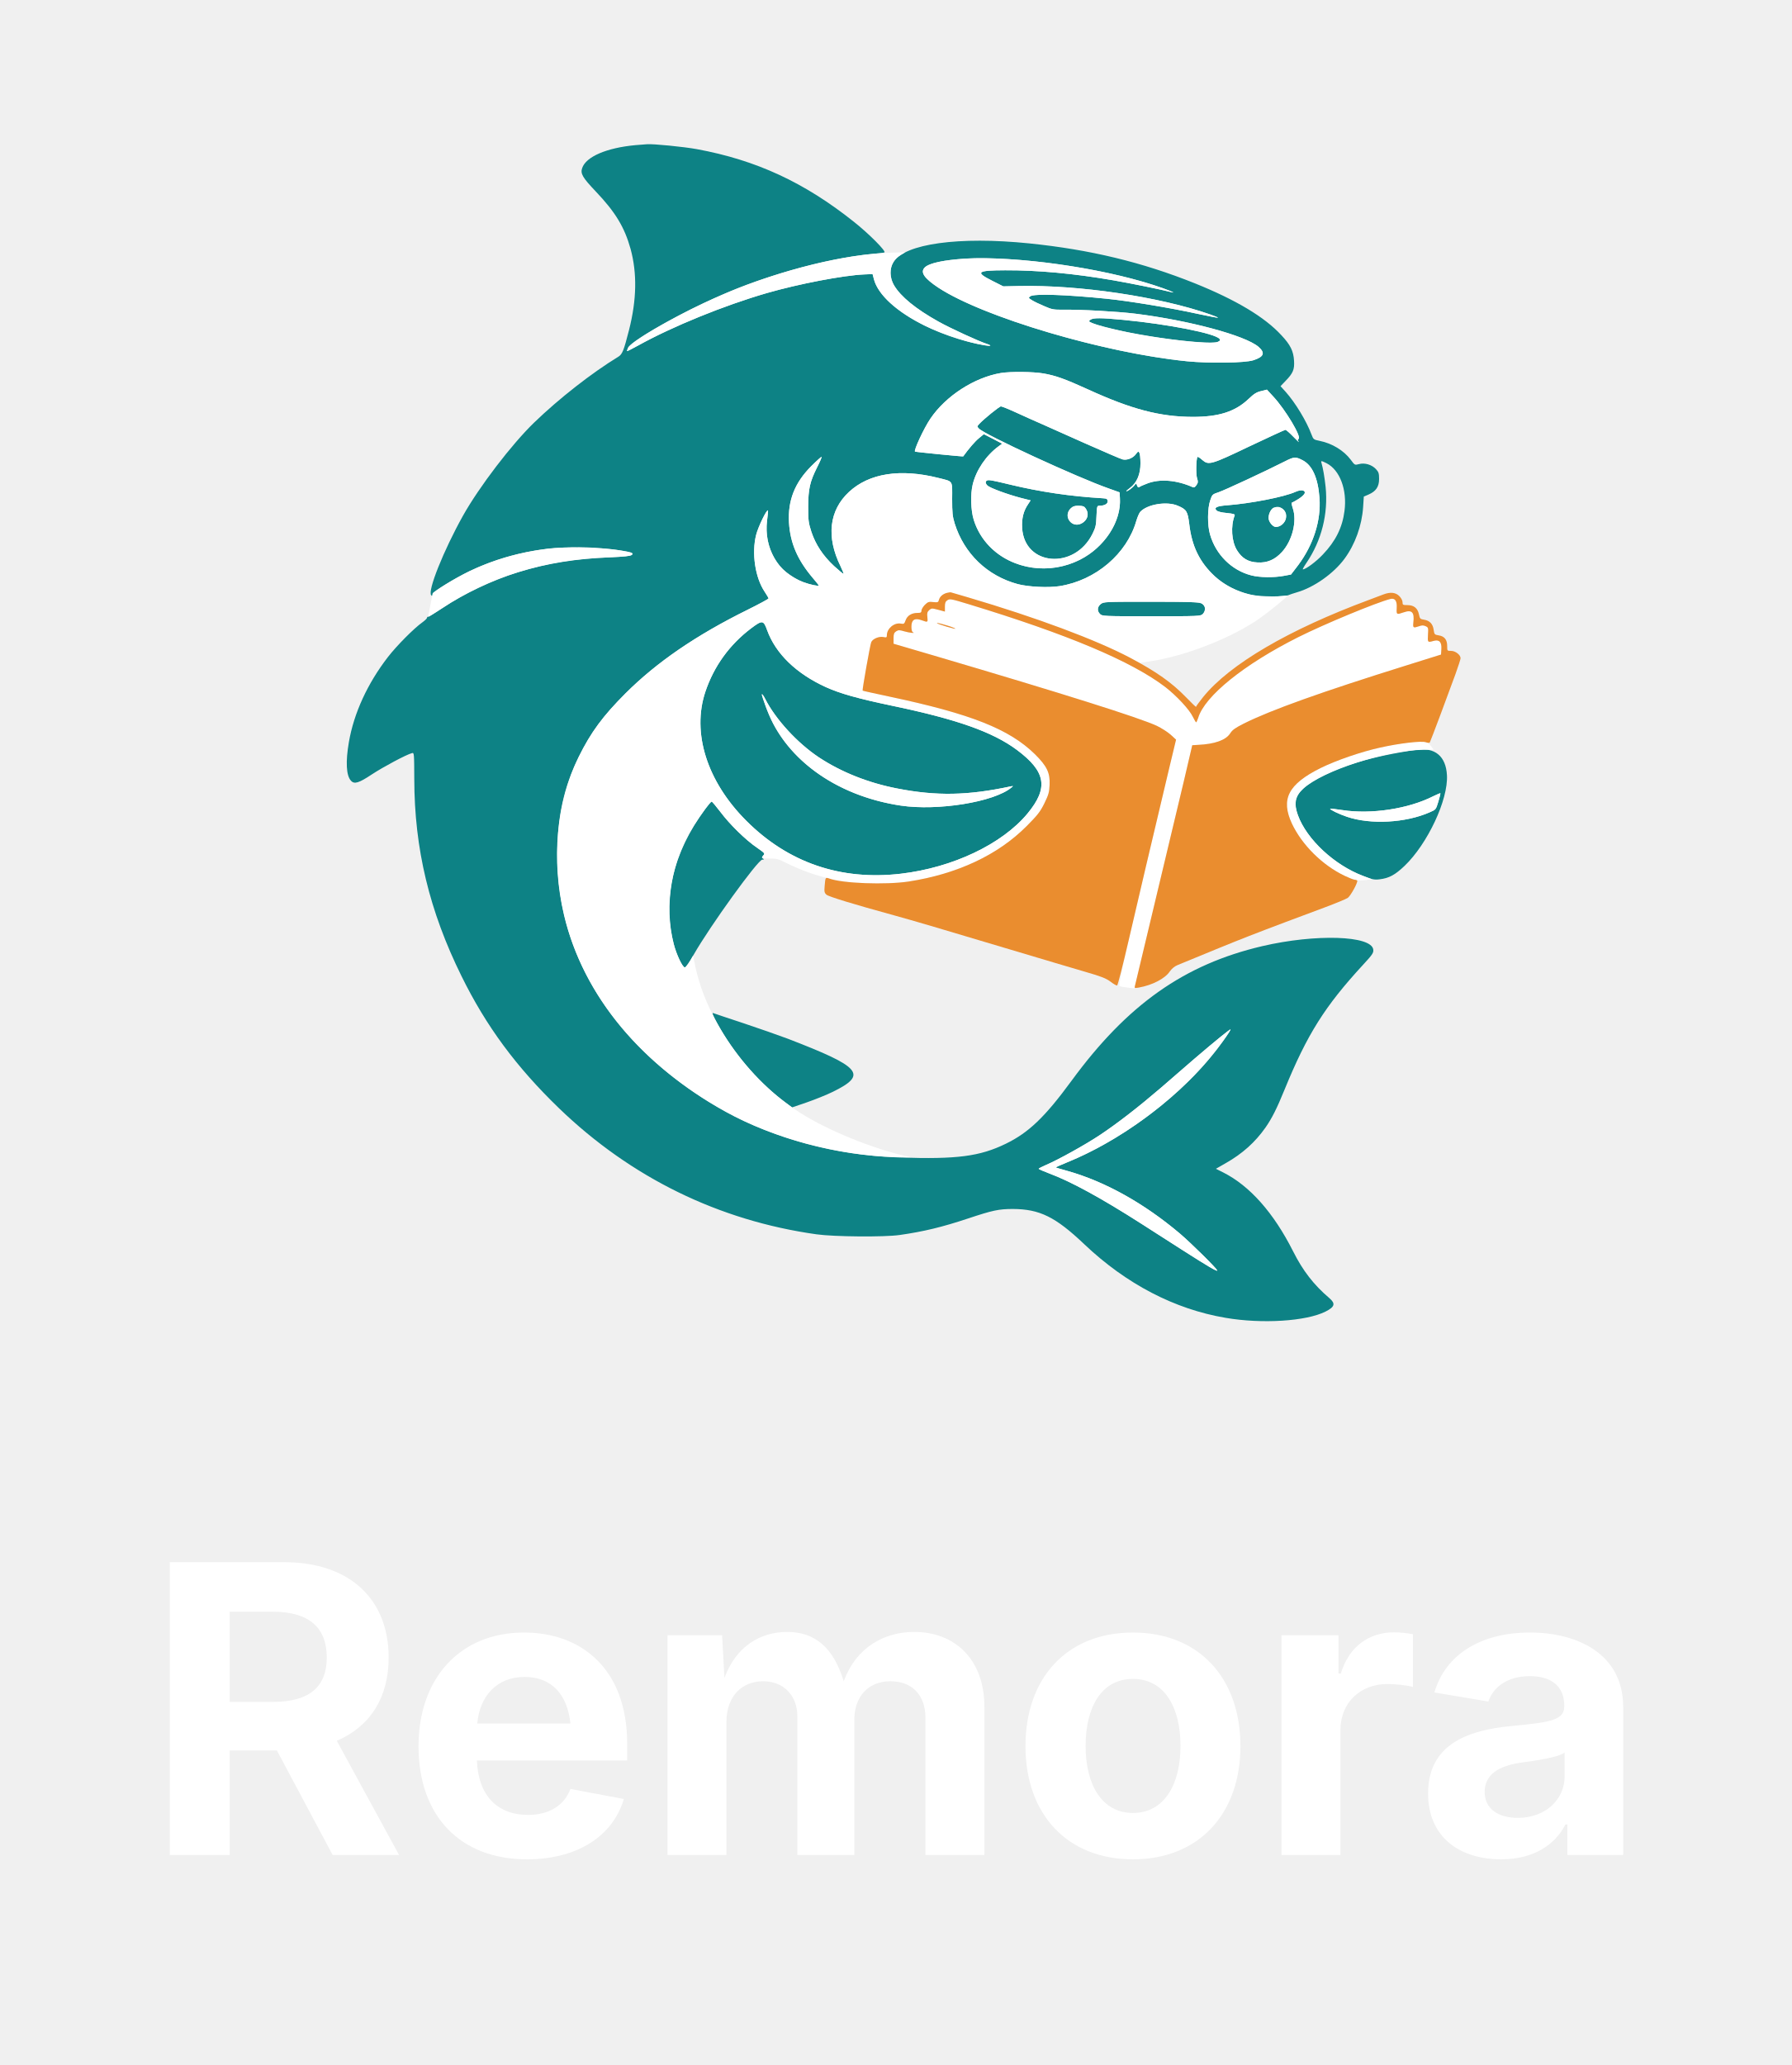
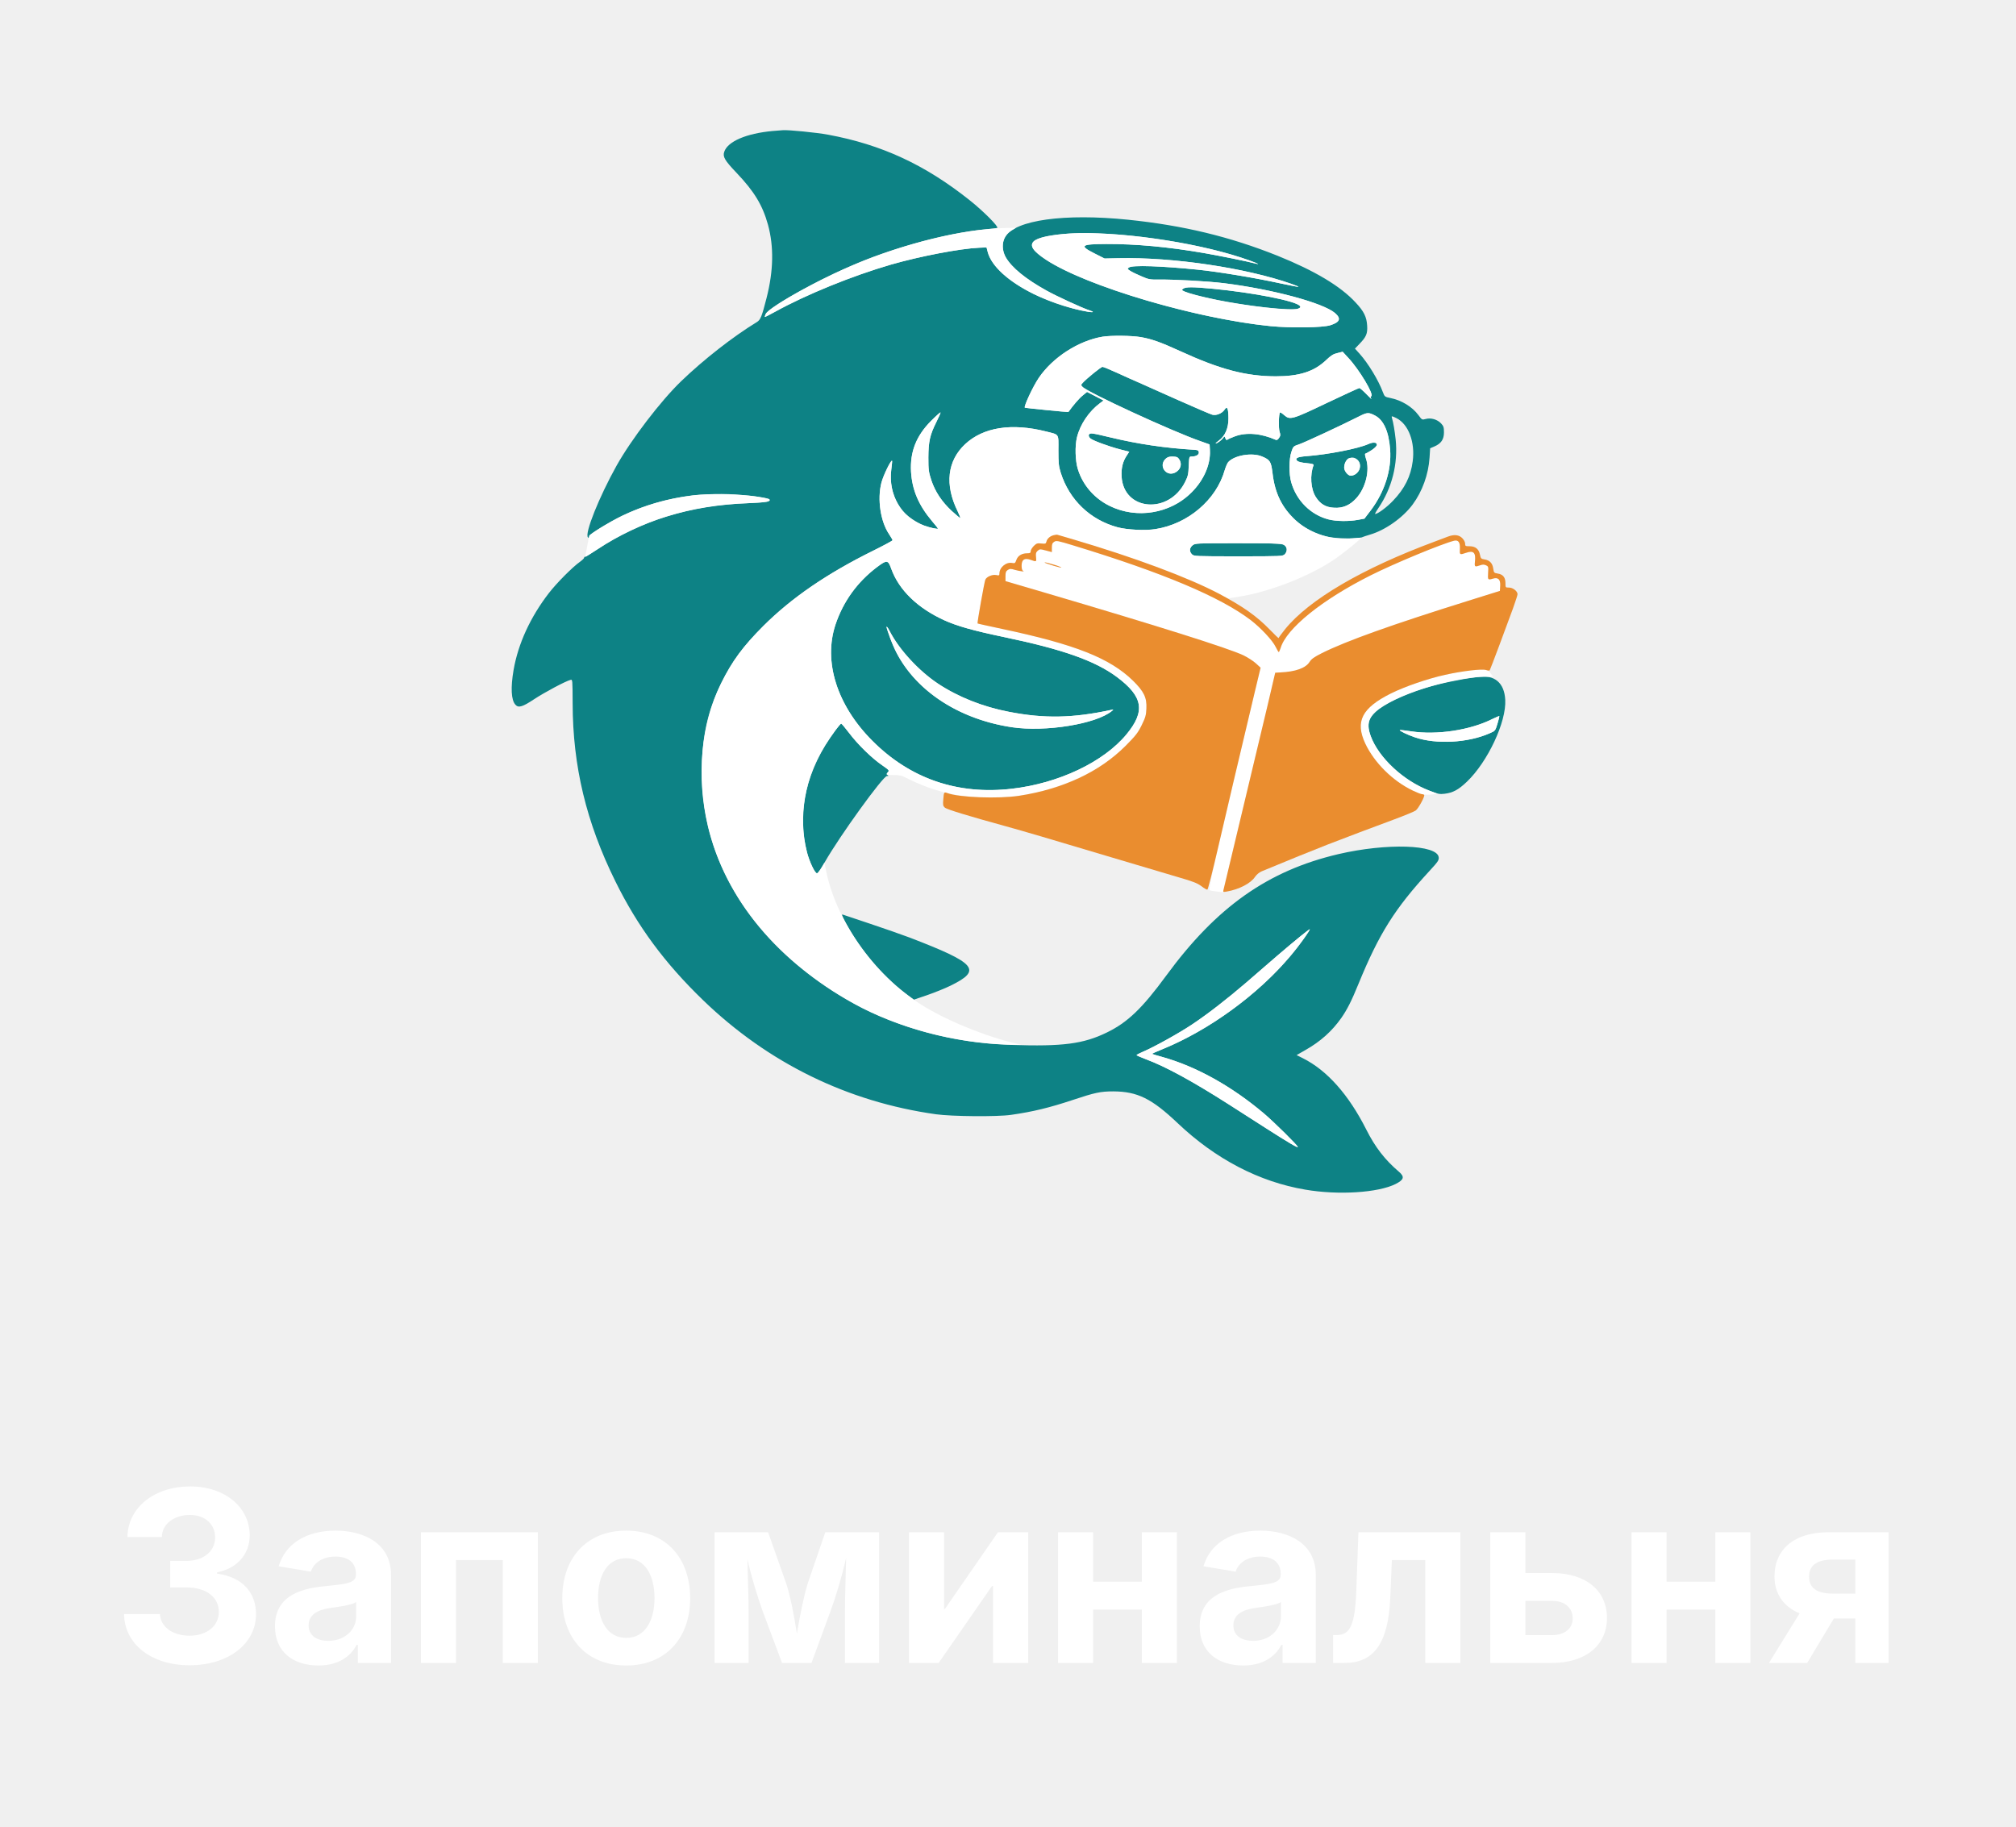
- <svg xmlns="http://www.w3.org/2000/svg" viewBox="0 0 1024 1180" role="img" aria-label="Remora">
-   <g transform="translate(112 0) scale(0.6379585)">
+ <svg xmlns="http://www.w3.org/2000/svg" viewBox="0 0 1600 1450" role="img" aria-label="Запоминальня">
+   <g transform="translate(298 0) scale(0.8)">
    <g transform="translate(0,1254) scale(0.1,-0.1)" fill="#0D8285" stroke="none">
      <path d="M3938 11240 c-258 -24 -444 -103 -478 -206 -17 -49 4 -85 122 -209 177 -186 258 -321 312 -515 59 -217 55 -455 -14 -726 -47 -184 -60 -218 -97 -240 -236 -144 -527 -371 -752 -588 -201 -194 -492 -574 -639 -836 -173 -310 -320 -676 -284 -712 9 -9 12 -8 12 4 0 25 177 138 331 212 324 155 674 226 1054 213 162 -6 386 -34 403 -51 21 -21 -31 -31 -199 -38 -326 -12 -559 -51 -834 -137 -223 -70 -478 -192 -666 -317 -63 -42 -120 -76 -126 -77 -7 0 -13 -5 -13 -11 0 -6 -19 -24 -41 -40 -75 -53 -230 -209 -309 -311 -183 -237 -305 -502 -350 -763 -30 -174 -24 -298 18 -344 30 -35 71 -22 187 55 100 66 311 179 360 191 20 6 20 1 21 -232 1 -624 135 -1182 424 -1767 220 -447 490 -812 872 -1181 645 -622 1432 -1007 2308 -1130 156 -22 607 -26 745 -6 217 31 381 71 613 148 219 73 275 85 401 85 240 -1 382 -71 639 -315 376 -357 810 -583 1267 -660 326 -56 722 -31 895 56 83 42 92 71 34 121 -140 119 -237 245 -324 418 -175 347 -389 588 -628 708 l-64 32 89 51 c148 84 262 186 355 318 57 82 101 168 171 340 203 496 360 746 705 1120 82 89 93 105 90 133 -12 128 -517 144 -996 32 -699 -164 -1208 -524 -1707 -1205 -239 -326 -384 -465 -590 -565 -232 -113 -438 -140 -945 -123 -783 26 -1480 277 -2065 744 -653 521 -1006 1207 -1008 1959 -1 341 58 614 192 885 109 221 217 367 420 570 280 279 630 519 1089 746 105 52 192 99 192 104 0 4 -16 31 -35 60 -85 126 -118 346 -76 510 18 71 95 230 106 218 2 -2 -2 -42 -8 -89 -18 -147 20 -288 111 -407 37 -48 139 -118 213 -146 62 -23 139 -39 139 -30 0 2 -25 34 -56 70 -136 161 -200 311 -211 494 -11 198 52 356 199 504 49 49 91 86 93 84 3 -3 -15 -45 -40 -94 -65 -130 -79 -193 -80 -354 0 -123 3 -143 29 -224 38 -114 104 -214 203 -306 42 -38 80 -70 84 -70 4 0 -8 30 -26 68 -130 263 -102 501 76 666 180 167 460 211 801 125 134 -34 124 -17 123 -187 0 -127 3 -157 23 -222 85 -269 291 -468 565 -542 95 -25 274 -34 374 -18 324 51 604 290 688 585 10 33 25 68 34 79 61 69 239 99 338 56 78 -33 88 -50 102 -162 23 -201 93 -344 229 -470 84 -77 198 -137 312 -163 90 -21 322 -23 355 -3 6 3 37 13 70 23 150 43 327 167 425 300 95 129 156 297 167 464 l6 93 42 18 c67 29 95 70 95 140 0 50 -4 62 -28 88 -37 40 -101 59 -152 45 -38 -10 -38 -10 -74 39 -62 83 -168 147 -278 169 -55 11 -57 13 -74 58 -44 119 -146 286 -230 380 l-47 52 45 47 c67 69 81 102 76 181 -5 86 -32 142 -114 229 -150 163 -407 316 -774 464 -474 190 -939 302 -1485 358 -630 64 -1115 -3 -1217 -168 -35 -56 -32 -141 6 -207 60 -102 196 -213 401 -327 102 -57 358 -175 430 -198 69 -23 19 -23 -86 0 -454 97 -867 356 -925 579 l-12 46 -73 -3 c-189 -8 -589 -85 -874 -167 -383 -111 -843 -298 -1150 -468 -55 -30 -101 -54 -103 -52 -1 1 3 14 9 29 36 77 605 386 994 539 393 154 885 277 1206 303 46 4 90 10 97 13 18 10 -138 167 -273 274 -443 353 -875 553 -1407 651 -114 21 -394 49 -448 44 -8 0 -54 -4 -102 -8z m3322 -1020 c447 -26 958 -116 1322 -234 118 -38 219 -79 153 -62 -78 21 -370 80 -515 105 -358 62 -679 91 -970 90 -254 -1 -271 -16 -116 -94 l99 -50 138 3 c539 12 1264 -96 1717 -255 40 -14 71 -27 69 -29 -2 -2 -86 14 -188 36 -236 52 -610 114 -809 134 -364 37 -652 47 -685 22 -18 -13 -17 -15 15 -35 19 -12 69 -36 110 -53 68 -30 84 -33 170 -32 164 2 485 -16 648 -36 482 -60 982 -195 1101 -296 63 -55 50 -90 -46 -121 -76 -24 -389 -29 -593 -9 -839 84 -2064 472 -2330 738 -87 87 -23 140 200 168 170 20 279 23 510 10z m333 -1025 c108 -19 191 -48 397 -142 391 -179 646 -246 940 -247 235 0 381 47 501 161 48 46 72 61 113 70 l51 13 58 -63 c107 -115 254 -360 226 -378 -10 -6 -10 -11 1 -26 7 -10 -14 10 -48 45 -33 34 -65 62 -71 62 -6 0 -149 -66 -318 -146 -349 -167 -370 -173 -427 -124 -20 18 -39 30 -43 27 -12 -13 -15 -155 -4 -190 10 -30 10 -40 -5 -62 -12 -18 -22 -24 -33 -19 -144 64 -293 77 -406 34 -33 -12 -66 -27 -72 -32 -9 -7 -15 -4 -21 12 -8 23 -9 23 -23 4 -16 -22 -59 -54 -73 -54 -5 0 9 13 31 29 62 45 96 124 95 222 0 43 -4 85 -10 94 -8 15 -12 13 -31 -13 -25 -35 -80 -57 -119 -47 -15 3 -164 68 -332 142 -168 75 -343 153 -390 174 -47 20 -145 64 -219 98 -74 34 -140 61 -149 61 -14 0 -157 -116 -196 -159 -18 -20 -18 -22 -2 -39 48 -54 890 -442 1166 -538 l95 -34 3 -52 c13 -210 -139 -443 -358 -552 -382 -188 -837 -17 -952 359 -26 83 -30 230 -9 315 31 129 120 260 230 341 l34 25 -82 43 -82 42 -44 -36 c-35 -28 -93 -96 -141 -163 -2 -3 -426 39 -432 43 -13 9 80 210 138 295 138 204 394 369 632 409 86 14 289 12 381 -4z m2323 -778 c86 -45 137 -159 150 -337 15 -202 -54 -418 -190 -601 l-65 -85 -64 -12 c-90 -17 -218 -15 -291 4 -177 45 -319 186 -371 368 -24 81 -23 234 2 304 17 52 20 55 75 73 54 18 413 185 593 276 84 43 97 43 161 10z m213 -26 c120 -61 186 -239 161 -428 -19 -149 -80 -271 -194 -390 -60 -64 -153 -133 -179 -133 -4 0 10 26 32 58 136 200 196 440 172 680 -10 91 -23 167 -37 215 -7 22 -2 21 45 -2z m-874 -5098 c-293 -459 -885 -935 -1447 -1163 -59 -24 -106 -45 -104 -47 1 -2 50 -16 107 -32 335 -95 682 -288 1004 -560 98 -83 335 -317 335 -331 0 -12 -85 38 -315 185 -104 67 -271 174 -370 237 -360 230 -628 376 -822 448 -51 19 -93 38 -93 41 0 3 28 18 63 33 109 46 358 184 488 271 155 103 348 253 539 417 80 69 217 188 305 264 152 131 315 264 323 264 3 0 -4 -12 -13 -27z M8014 9676 c-18 -14 -17 -15 16 -30 43 -17 155 -47 316 -82 285 -61 753 -111 809 -86 22 10 25 15 15 27 -41 49 -458 131 -864 170 -200 19 -267 19 -292 1z M7076 8225 c-3 -8 4 -23 15 -34 24 -22 175 -78 300 -111 l87 -22 -23 -35 c-41 -60 -58 -127 -53 -212 20 -341 470 -378 631 -51 28 56 32 77 35 157 4 90 5 93 27 93 45 0 77 18 73 43 -2 18 -10 22 -43 24 -289 17 -559 57 -830 122 -184 45 -210 48 -219 26z m880 -223 c6 -4 16 -17 23 -29 45 -86 -76 -177 -144 -108 -56 56 -15 145 67 145 24 0 48 -4 54 -8z M9850 8134 c-102 -46 -402 -104 -612 -120 -94 -7 -120 -21 -93 -47 9 -9 44 -18 90 -22 60 -6 75 -11 71 -22 -37 -96 -28 -233 21 -312 45 -72 100 -105 184 -109 86 -5 155 24 219 94 93 102 137 278 96 394 -8 25 -12 46 -7 48 4 1 32 17 62 35 87 52 61 102 -31 61z m-112 -154 c59 -55 17 -160 -63 -160 -27 0 -65 46 -65 80 0 83 75 129 128 80z M8106 7129 c-31 -25 -34 -61 -6 -89 19 -19 33 -20 460 -20 427 0 441 1 460 20 20 20 26 56 12 76 -21 32 -53 34 -475 34 -414 0 -425 0 -451 -21z M4974 6912 c-194 -147 -333 -339 -410 -568 -123 -368 14 -803 366 -1155 375 -376 847 -538 1385 -475 464 54 908 265 1135 539 190 230 166 375 -95 570 -217 161 -538 275 -1125 397 -304 64 -460 108 -588 166 -265 121 -449 300 -525 510 -32 90 -43 91 -143 16z m127 -634 c93 -182 287 -393 479 -521 201 -133 445 -230 705 -280 350 -68 630 -63 1013 19 26 5 27 5 7 -11 -156 -129 -658 -210 -989 -161 -517 77 -946 353 -1145 735 -33 63 -101 237 -101 258 0 13 13 -4 31 -39z M10935 5824 c-394 -57 -695 -147 -908 -271 -166 -98 -204 -177 -154 -315 79 -217 321 -442 585 -544 81 -32 101 -36 147 -30 84 10 138 39 223 120 206 197 392 593 380 812 -9 170 -107 252 -273 228z m196 -464 c-22 -72 -22 -72 -78 -96 -215 -95 -529 -112 -741 -40 -74 25 -156 65 -150 72 3 2 52 -3 109 -12 258 -40 592 11 814 124 33 16 62 28 64 27 2 -2 -6 -36 -18 -75z M4562 5293 c-289 -393 -385 -805 -281 -1210 24 -93 78 -208 99 -208 8 0 43 51 80 115 146 256 575 850 614 850 17 0 18 2 6 10 -12 8 -12 11 3 28 16 18 14 20 -55 68 -101 68 -246 210 -329 321 -39 51 -74 93 -79 93 -4 0 -31 -30 -58 -67z M4665 3384 c149 -274 363 -528 593 -701 l83 -62 132 45 c72 25 177 67 232 94 316 155 258 222 -405 477 -80 30 -257 92 -395 138 -137 45 -259 86 -269 90 -14 6 -8 -12 29 -81z" />
    </g>
    <g transform="translate(0,1254) scale(0.1,-0.1)" fill="#FFFFFF" stroke="none">
      <path d="M6080 10268 c-465 -44 -1023 -205 -1530 -442 -304 -142 -655 -350 -679 -402 -6 -15 -10 -28 -9 -29 2 -2 48 22 103 52 307 170 767 357 1150 468 285 82 685 159 874 167 l73 3 12 -46 c37 -141 205 -294 459 -418 126 -61 333 -133 466 -161 105 -23 155 -23 86 0 -72 23 -328 141 -430 198 -205 114 -341 225 -401 327 -58 100 -33 214 59 270 l42 25 -95 -2 c-52 -1 -133 -6 -180 -10z M6890 10223 c-181 -10 -326 -42 -361 -79 -41 -44 -7 -94 122 -180 398 -264 1482 -585 2229 -660 204 -20 517 -15 593 9 96 31 109 66 46 121 -119 101 -619 236 -1101 296 -163 20 -484 38 -648 36 -86 -1 -102 2 -170 32 -41 17 -91 41 -110 53 -32 20 -33 22 -15 35 33 25 321 15 685 -22 199 -20 573 -82 809 -134 102 -22 186 -38 188 -36 2 2 -29 15 -69 29 -453 159 -1178 267 -1717 255 l-138 -3 -99 50 c-155 78 -138 93 116 94 291 1 612 -28 970 -90 145 -25 437 -84 515 -105 66 -17 -35 24 -153 62 -487 158 -1238 263 -1692 237z m1416 -548 c406 -39 823 -121 864 -170 10 -12 7 -17 -15 -27 -90 -41 -925 84 -1125 168 -33 15 -34 16 -16 30 25 18 92 18 292 -1z M7212 9199 c-238 -40 -494 -205 -632 -409 -58 -85 -151 -286 -138 -295 6 -4 430 -46 432 -43 48 67 106 135 141 163 l44 36 82 -42 82 -43 -34 -25 c-110 -81 -199 -212 -230 -341 -21 -85 -17 -232 9 -315 48 -156 163 -290 314 -364 271 -134 601 -79 814 134 124 123 191 279 182 423 l-3 52 -95 34 c-276 96 -1118 484 -1166 538 -16 17 -16 19 2 39 39 43 182 159 196 159 9 0 75 -27 149 -61 74 -34 172 -78 219 -98 47 -21 222 -99 390 -174 168 -74 317 -139 332 -142 39 -10 94 12 119 47 19 26 23 28 31 13 6 -9 10 -51 10 -94 1 -98 -33 -177 -95 -222 -22 -16 -36 -29 -31 -29 14 0 57 32 73 54 14 19 15 19 23 -4 6 -16 12 -19 21 -12 6 5 39 20 72 32 113 43 262 30 406 -34 11 -5 21 1 33 19 15 22 15 32 5 62 -11 35 -8 177 4 190 4 3 23 -9 43 -27 57 -49 78 -43 427 124 169 80 312 146 318 146 6 0 38 -28 71 -62 34 -35 55 -55 48 -45 -11 15 -11 20 -1 26 28 18 -119 263 -226 378 l-58 63 -51 -13 c-41 -9 -65 -24 -113 -70 -120 -114 -266 -161 -501 -161 -294 1 -549 68 -940 247 -206 94 -289 123 -397 142 -92 16 -295 18 -381 4z m83 -1000 c271 -65 541 -105 830 -122 33 -2 41 -6 43 -24 4 -25 -28 -43 -73 -43 -22 0 -23 -3 -27 -93 -3 -80 -7 -101 -35 -157 -161 -327 -611 -290 -631 51 -5 85 12 152 53 212 l23 35 -87 22 c-125 33 -276 89 -300 111 -25 23 -17 49 14 49 12 0 98 -18 190 -41z M7835 7984 c-67 -72 11 -177 98 -133 51 26 70 76 46 122 -17 31 -28 37 -77 37 -34 0 -48 -6 -67 -26z M5512 8364 c-147 -148 -210 -306 -199 -504 11 -183 75 -333 211 -494 31 -36 56 -68 56 -70 0 -9 -77 7 -139 30 -226 84 -355 304 -324 553 6 47 10 87 8 89 -11 12 -88 -147 -106 -218 -42 -164 -9 -384 76 -510 19 -29 35 -56 35 -60 0 -5 -87 -52 -192 -104 -459 -227 -809 -467 -1089 -746 -203 -203 -311 -349 -420 -570 -200 -406 -248 -922 -132 -1415 167 -708 685 -1339 1448 -1763 426 -237 1008 -392 1519 -406 88 -3 150 -3 136 0 -286 59 -671 209 -936 365 -485 287 -887 836 -993 1356 l-17 83 -30 -53 c-16 -28 -36 -52 -44 -52 -21 0 -75 115 -99 208 -90 350 -21 750 184 1068 65 101 145 209 155 209 5 0 40 -42 79 -93 83 -111 228 -253 329 -321 65 -45 71 -51 57 -66 -24 -27 -19 -30 55 -30 58 0 81 -5 129 -30 269 -135 515 -193 826 -193 267 0 490 40 730 130 270 102 444 210 616 382 100 101 122 128 160 205 38 78 44 99 47 166 5 108 -24 168 -132 275 -229 224 -570 360 -1301 515 -131 28 -241 52 -242 54 -5 5 67 411 77 434 13 30 70 54 109 46 27 -6 31 -4 31 15 0 62 67 117 127 105 25 -5 30 -2 41 30 15 42 54 66 107 66 29 0 35 4 35 21 0 11 14 34 30 51 27 27 36 30 75 26 41 -5 45 -4 54 23 12 34 50 60 88 61 31 0 188 -45 543 -159 430 -137 842 -298 1065 -418 l101 -53 90 14 c321 47 743 214 989 389 93 66 249 194 243 199 -1 2 -37 -1 -78 -5 -205 -24 -427 46 -572 179 -136 126 -206 269 -229 470 -14 112 -24 129 -102 162 -99 43 -277 13 -338 -56 -9 -11 -24 -46 -34 -79 -84 -295 -364 -534 -688 -585 -100 -16 -279 -7 -374 18 -274 74 -480 273 -565 542 -20 65 -23 95 -23 222 1 170 11 153 -123 187 -341 86 -621 42 -801 -125 -178 -165 -206 -403 -76 -666 18 -38 30 -68 26 -68 -4 0 -42 32 -84 70 -99 92 -165 192 -203 306 -26 81 -29 101 -29 224 1 161 15 224 80 354 25 49 43 91 40 94 -2 2 -44 -35 -93 -84z m3491 -1225 c43 -23 50 -66 17 -99 -19 -19 -33 -20 -460 -20 -427 0 -441 1 -460 20 -28 28 -25 64 6 89 26 21 37 21 451 21 300 0 431 -3 446 -11z m-3886 -243 c76 -210 260 -389 525 -510 128 -58 284 -102 588 -166 587 -122 908 -236 1125 -397 261 -195 285 -340 95 -570 -227 -274 -671 -485 -1135 -539 -538 -63 -1010 99 -1385 475 -352 352 -489 787 -366 1155 77 229 216 421 410 568 100 75 111 74 143 -16z M5070 6317 c0 -2 13 -42 29 -89 159 -472 622 -815 1217 -904 331 -49 833 32 989 161 20 16 19 16 -7 11 -383 -82 -663 -87 -1013 -19 -260 50 -504 147 -705 280 -192 128 -386 339 -479 521 -18 35 -31 52 -31 39z M9755 8407 c-180 -91 -539 -258 -593 -276 -55 -18 -58 -21 -75 -73 -25 -70 -26 -223 -2 -304 52 -182 194 -323 371 -368 73 -19 201 -21 291 -4 l64 12 65 85 c136 183 205 399 190 601 -13 178 -64 292 -150 337 -64 33 -77 33 -161 -10z m180 -282 c0 -17 -75 -73 -116 -87 -5 -2 -1 -23 7 -48 41 -116 -3 -292 -96 -394 -64 -70 -133 -99 -219 -94 -84 4 -139 37 -184 109 -49 79 -58 216 -21 312 4 11 -11 16 -71 22 -46 4 -81 13 -90 22 -27 26 -1 40 93 47 210 16 510 74 612 120 47 21 85 17 85 -9z M9657 7993 c-23 -6 -47 -54 -47 -93 0 -34 38 -80 65 -80 31 0 72 29 85 59 30 72 -26 134 -103 114z M3147 7625 c-247 -31 -485 -100 -696 -201 -118 -57 -331 -185 -331 -200 0 -3 -9 -51 -20 -106 -12 -55 -20 -102 -18 -103 2 -2 56 33 122 76 430 286 920 435 1505 457 120 5 184 11 193 20 18 18 8 22 -109 43 -145 26 -493 34 -646 14z M6732 7165 c-17 -13 -22 -26 -22 -60 l0 -43 -60 16 c-57 15 -60 15 -81 -3 -17 -16 -20 -28 -16 -62 5 -49 5 -49 -53 -28 -62 22 -90 3 -90 -59 0 -26 5 -46 13 -49 29 -12 -32 -5 -77 8 -44 13 -52 13 -73 0 -19 -13 -23 -24 -23 -63 l0 -48 368 -108 c1144 -337 1836 -555 1992 -628 41 -20 96 -55 123 -79 l48 -44 -60 -250 c-386 -1622 -461 -1949 -445 -1958 7 -4 39 -10 72 -13 l59 -7 11 44 c17 71 347 1454 432 1809 l76 325 50 3 c153 7 251 43 290 103 61 97 578 297 1579 609 l310 97 3 50 c4 63 -20 87 -71 72 -52 -15 -53 -14 -49 56 4 61 3 65 -21 76 -19 9 -34 9 -58 0 -53 -18 -57 -16 -52 33 11 93 -13 117 -87 91 -64 -22 -65 -21 -62 38 4 65 -15 92 -57 82 -123 -31 -592 -225 -827 -343 -484 -243 -837 -527 -895 -723 -7 -21 -15 -39 -18 -39 -3 0 -17 24 -31 52 -30 63 -146 187 -244 263 -299 229 -856 466 -1692 720 -117 36 -218 67 -225 70 -8 3 -24 -2 -37 -10z m-8 -226 c39 -11 75 -25 80 -30 5 -4 -28 3 -75 17 -79 25 -103 34 -84 34 4 0 40 -9 79 -21z M10830 5884 c-254 -35 -551 -123 -755 -224 -239 -119 -324 -228 -295 -381 38 -202 257 -457 496 -577 85 -43 138 -54 204 -45 l55 8 -78 29 c-251 91 -506 329 -584 543 -40 110 -28 169 48 239 176 161 745 345 1080 348 l87 1 -20 28 c-36 51 -64 54 -238 31z M11085 5408 c-222 -113 -556 -164 -814 -124 -57 9 -106 14 -109 12 -6 -7 76 -47 150 -72 212 -72 526 -55 741 40 56 24 56 24 78 96 12 39 20 73 18 75 -2 1 -31 -11 -64 -27z M9185 3257 c-44 -35 -152 -126 -240 -201 -88 -76 -225 -195 -305 -264 -191 -164 -384 -314 -539 -417 -130 -87 -379 -225 -488 -271 -35 -15 -63 -30 -63 -33 0 -3 42 -22 93 -41 194 -72 462 -218 822 -448 99 -63 266 -170 370 -237 230 -147 315 -197 315 -185 0 14 -237 248 -335 331 -322 272 -669 465 -1004 560 -57 16 -106 30 -107 32 -2 2 45 23 104 47 460 187 946 540 1264 920 93 111 209 270 196 270 -2 0 -39 -28 -83 -63z" />
    </g>
    <g transform="translate(0,1254) scale(0.1,-0.1)" fill="#EA8D2F" stroke="none">
      <path d="M6726 7229 c-36 -10 -63 -34 -70 -64 -5 -20 -10 -22 -50 -18 -40 5 -48 2 -76 -25 -16 -17 -30 -40 -30 -51 0 -17 -6 -21 -35 -21 -53 0 -92 -24 -107 -66 -11 -32 -16 -35 -41 -30 -60 12 -127 -43 -127 -105 0 -19 -4 -21 -31 -15 -39 8 -96 -16 -109 -46 -10 -23 -82 -429 -77 -434 1 -2 111 -26 242 -54 731 -155 1072 -291 1301 -515 108 -107 137 -167 132 -275 -3 -67 -9 -88 -47 -166 -38 -77 -60 -104 -160 -205 -258 -258 -619 -427 -1056 -495 -202 -31 -598 -17 -712 27 -33 12 -34 11 -40 -63 -5 -55 -3 -65 16 -82 19 -17 241 -85 606 -185 178 -49 425 -122 1040 -306 270 -81 571 -170 670 -199 149 -43 188 -59 229 -89 27 -21 53 -36 59 -34 6 2 52 183 103 403 85 366 213 912 365 1549 l60 250 -48 44 c-27 24 -82 59 -123 79 -156 73 -848 291 -1992 628 l-368 108 0 48 c0 39 4 50 23 63 21 13 29 13 73 0 45 -13 106 -20 77 -8 -8 3 -13 23 -13 49 0 62 28 81 90 59 58 -21 58 -21 53 28 -4 34 -1 46 16 62 21 18 24 18 81 3 l60 -16 0 44 c0 34 5 47 23 58 20 14 36 11 187 -35 887 -270 1463 -512 1766 -744 98 -76 214 -200 244 -263 14 -28 28 -52 31 -52 3 0 11 18 18 39 58 196 411 480 895 723 235 118 704 312 827 343 42 10 61 -17 57 -82 -3 -59 -2 -60 62 -38 74 26 98 2 87 -91 -5 -49 -1 -51 52 -33 24 9 39 9 58 0 24 -11 25 -15 21 -76 -4 -70 -3 -71 49 -56 51 15 75 -9 71 -72 l-3 -50 -310 -97 c-759 -237 -1212 -399 -1457 -521 -77 -39 -103 -57 -122 -88 -39 -60 -137 -96 -290 -103 l-50 -3 -76 -325 c-71 -296 -423 -1772 -437 -1829 -6 -23 -4 -23 33 -17 124 22 237 81 280 146 16 23 41 44 67 55 45 19 107 44 377 155 184 75 329 132 595 232 88 33 243 91 345 129 102 38 196 77 210 87 26 19 92 140 84 154 -3 4 -13 8 -22 8 -10 0 -50 16 -90 35 -200 95 -383 277 -473 468 -102 219 -33 353 256 497 137 68 366 147 535 184 171 38 365 61 407 48 18 -6 35 -7 37 -3 6 8 172 451 230 612 25 70 46 134 46 143 0 30 -46 66 -85 66 -35 0 -35 0 -35 44 0 56 -24 87 -76 95 -37 6 -39 8 -45 49 -7 53 -35 83 -85 91 -36 6 -39 9 -47 48 -11 55 -45 83 -103 83 -41 0 -44 2 -44 26 0 15 -12 38 -29 55 -33 33 -80 38 -141 15 -19 -7 -78 -29 -130 -49 -718 -266 -1248 -576 -1486 -870 -35 -44 -64 -83 -64 -88 0 -4 -39 33 -87 83 -130 134 -264 229 -503 356 -303 160 -840 361 -1455 542 -77 22 -144 42 -150 44 -5 2 -23 -1 -39 -5z M6641 6956 c2 -2 42 -16 88 -30 47 -14 80 -21 75 -17 -5 5 -41 19 -80 30 -70 21 -92 25 -83 17z" />
    </g>
  </g>
-   <text x="512" y="1060" fill="#FFFFFF" text-anchor="middle" font-family="Inter, 'Segoe UI', sans-serif" font-size="230" font-weight="700">Remora</text>
+   <text x="800" y="1320" fill="#FFFFFF" text-anchor="middle" font-family="Inter, 'Segoe UI', sans-serif" font-size="190" font-weight="700">Запоминальня</text>
</svg>
